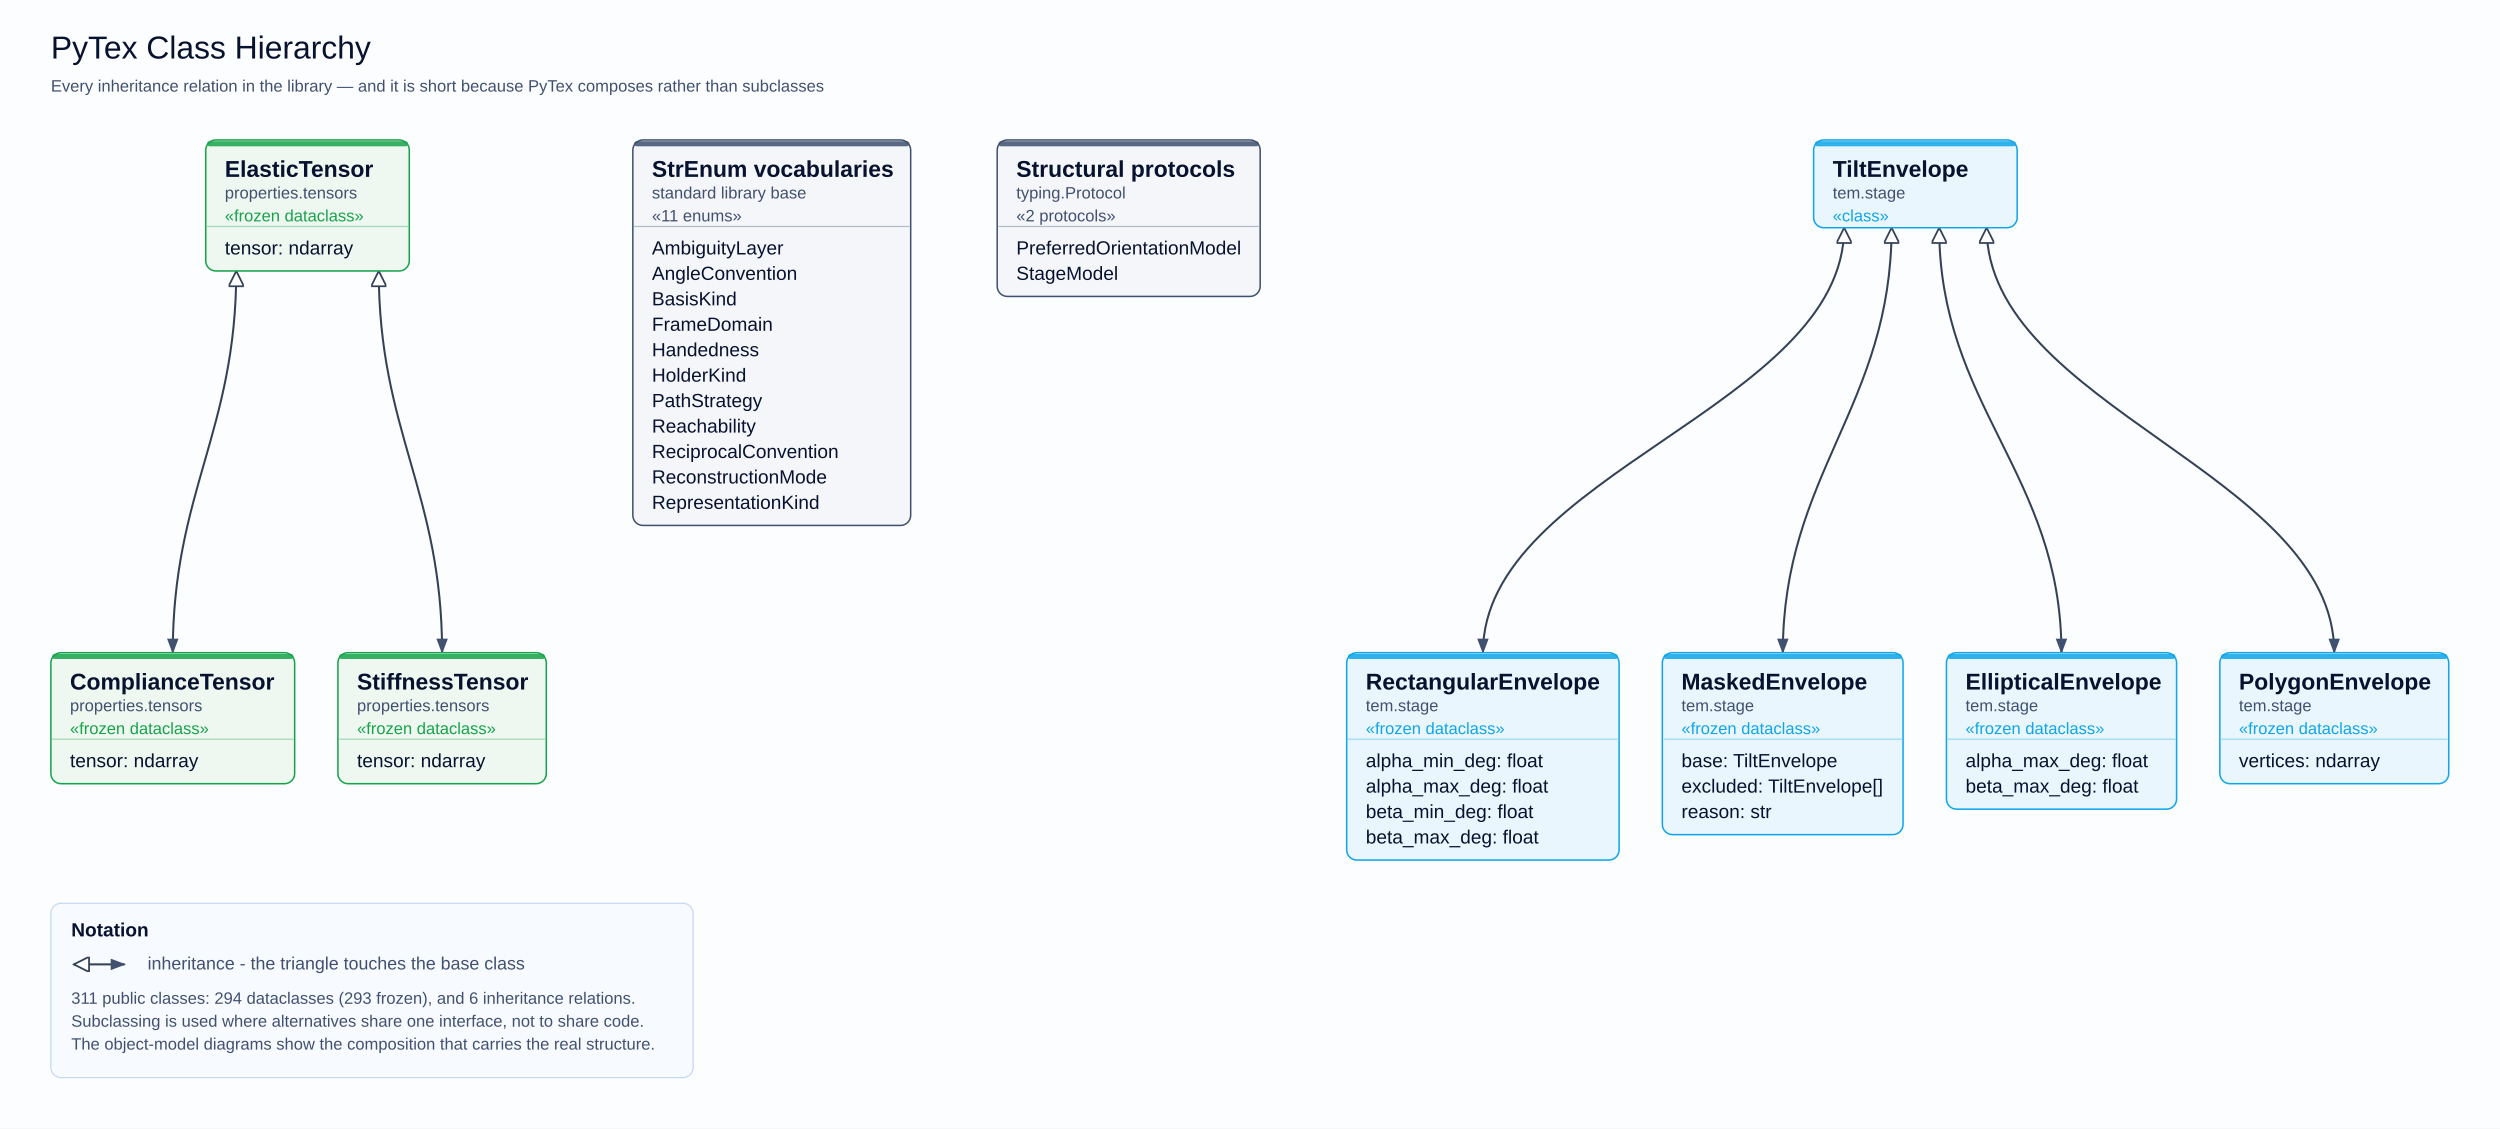
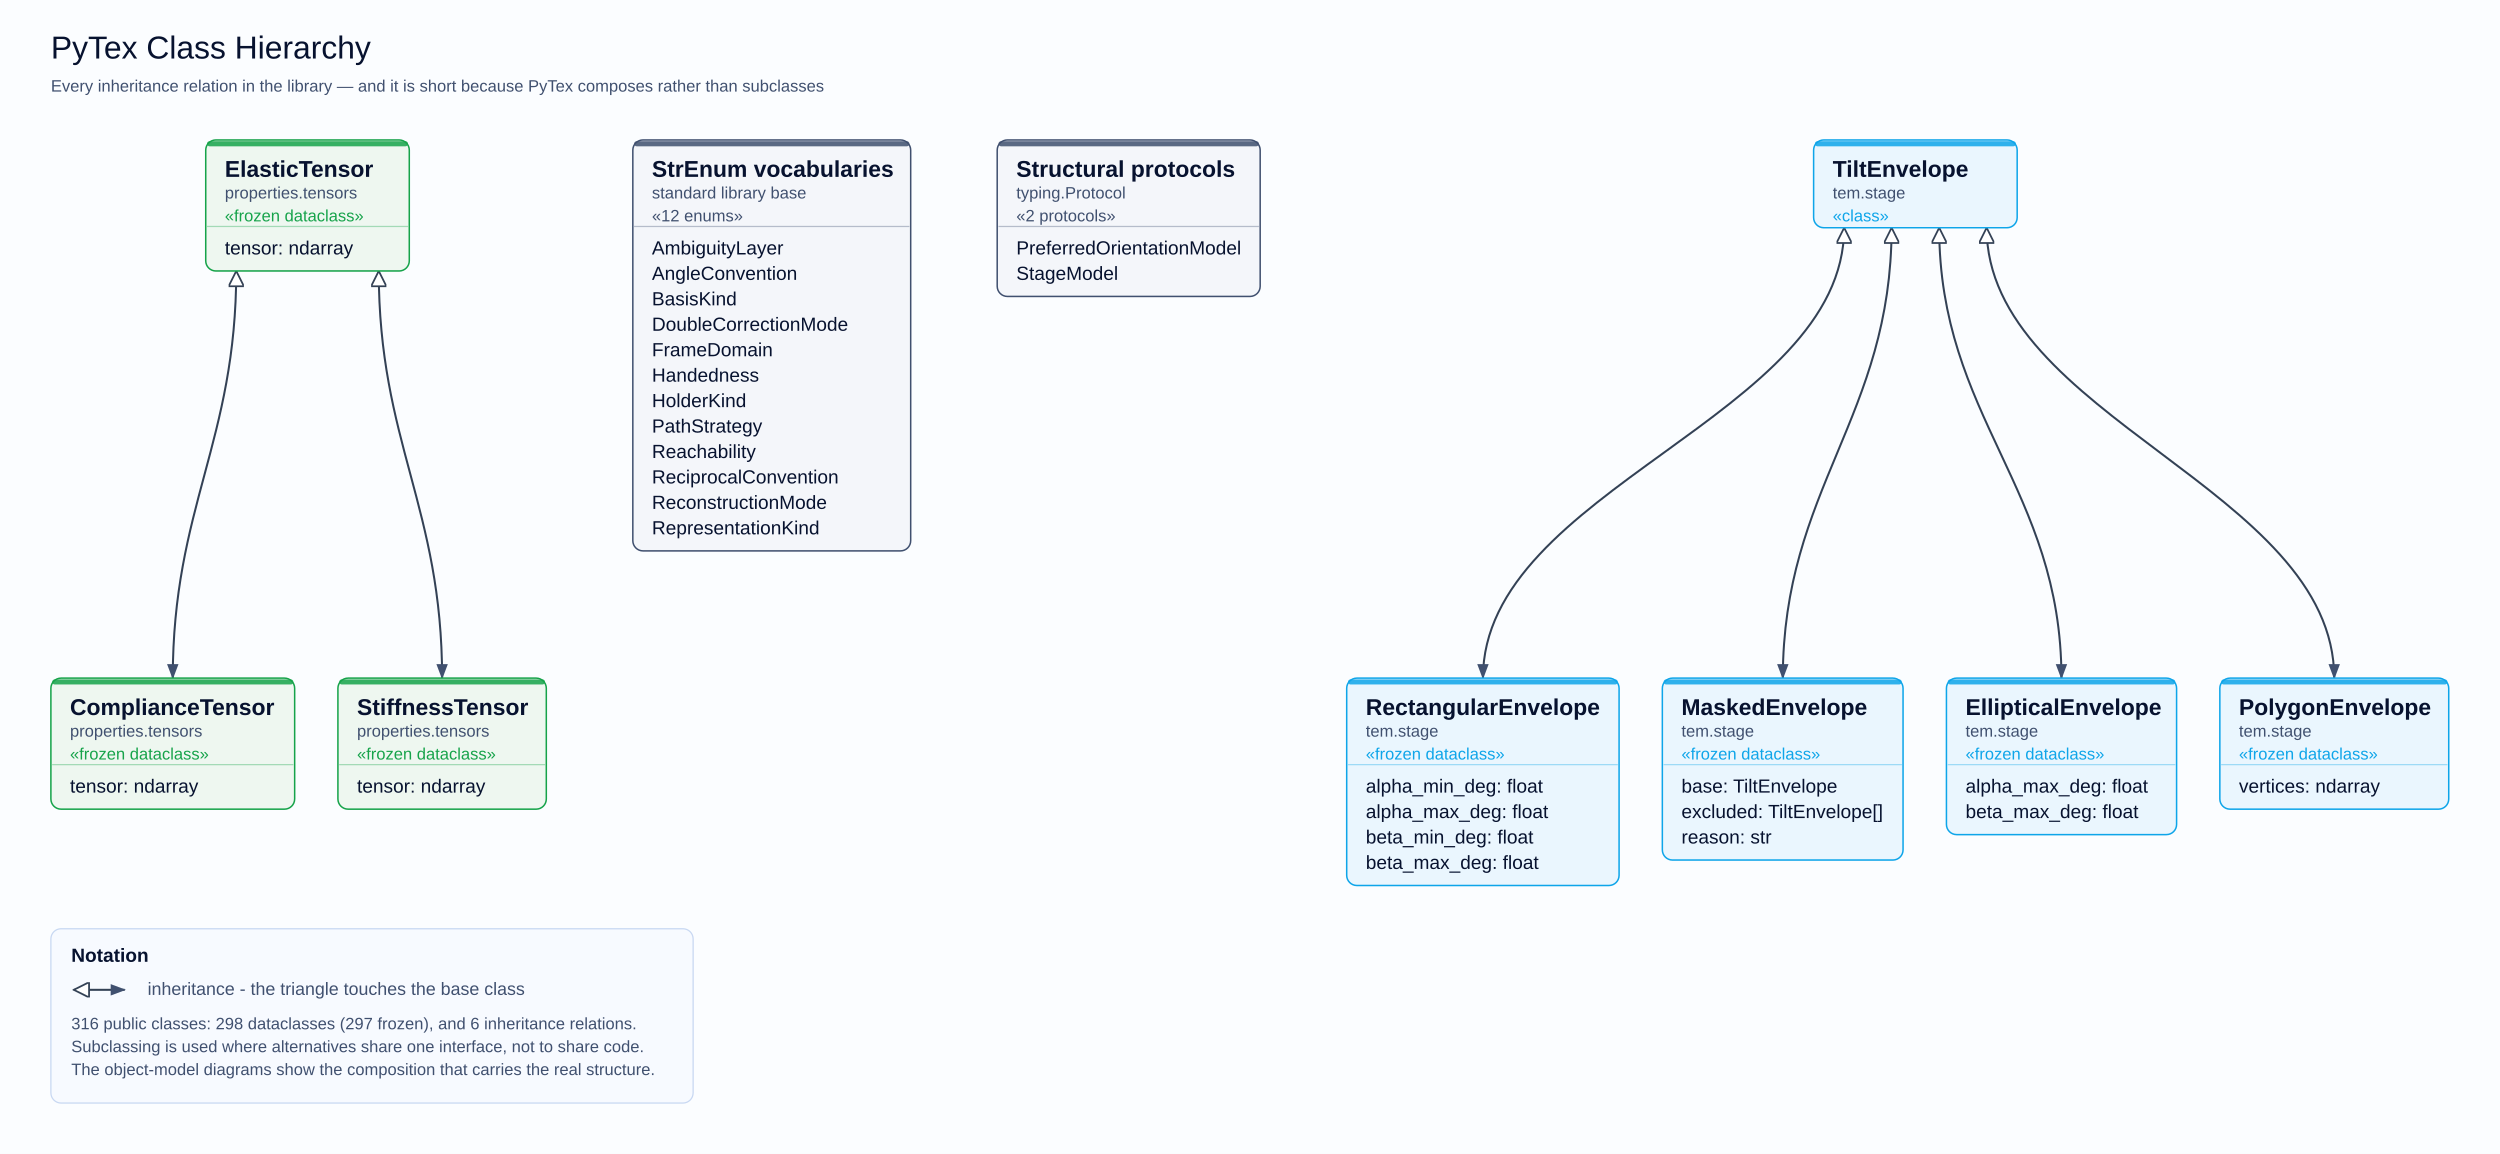
- <svg xmlns="http://www.w3.org/2000/svg" width="1965" height="887" viewBox="0 0 1965 887" role="img">
+ <svg xmlns="http://www.w3.org/2000/svg" width="1965" height="907" viewBox="0 0 1965 907" role="img">
  <defs>
    <marker id="cd-arrow" markerUnits="userSpaceOnUse" markerWidth="12" markerHeight="9" refX="11" refY="4.5" orient="auto">
      <path d="M0,0 L12,4.5 L0,9 z" fill="#40506f" />
    </marker>
    <marker id="cd-triangle" markerUnits="userSpaceOnUse" markerWidth="14" markerHeight="12" refX="1" refY="6" orient="auto">
      <path d="M13,0 L1,6 L13,12 z" fill="#ffffff" stroke="#334155" stroke-width="1.4" />
    </marker>
    <marker id="cd-diamond" markerUnits="userSpaceOnUse" markerWidth="15" markerHeight="10" refX="1" refY="5" orient="auto">
      <path d="M1,5 L8,1 L15,5 L8,9 z" fill="#07122f" />
    </marker>
  </defs>
-   <rect width="1965" height="887" fill="#fbfdff" />
+   <rect width="1965" height="907" fill="#fbfdff" />
  <text x="40.0" y="46.0" font-size="25" font-family="Arial" fill="#07122f" text-anchor="start">PyTex Class Hierarchy</text>
  <text x="40.0" y="72.0" font-size="13" font-family="Arial" fill="#40506f" text-anchor="start">Every inheritance relation in the library — and it is short because PyTex composes rather than subclasses</text>
-   <path d="M185.7,213.0 C185.7,339.0 135.8,387.0 135.8,513.0" fill="none" stroke="#334155" stroke-width="1.6" marker-end="url(#cd-arrow)" marker-start="url(#cd-triangle)" />
-   <path d="M297.7,213.0 C297.7,339.0 347.5,387.0 347.5,513.0" fill="none" stroke="#334155" stroke-width="1.6" marker-end="url(#cd-arrow)" marker-start="url(#cd-triangle)" />
-   <path d="M1524.2,179.0 C1524.2,319.3 1620.3,372.7 1620.3,513.0" fill="none" stroke="#334155" stroke-width="1.6" marker-end="url(#cd-arrow)" marker-start="url(#cd-triangle)" />
-   <path d="M1486.8,179.0 C1486.8,319.3 1401.3,372.7 1401.3,513.0" fill="none" stroke="#334155" stroke-width="1.6" marker-end="url(#cd-arrow)" marker-start="url(#cd-triangle)" />
-   <path d="M1561.5,179.0 C1561.5,319.3 1834.7,372.7 1834.7,513.0" fill="none" stroke="#334155" stroke-width="1.6" marker-end="url(#cd-arrow)" marker-start="url(#cd-triangle)" />
-   <path d="M1449.5,179.0 C1449.5,319.3 1165.6,372.7 1165.6,513.0" fill="none" stroke="#334155" stroke-width="1.6" marker-end="url(#cd-arrow)" marker-start="url(#cd-triangle)" />
-   <rect x="40.0" y="513.0" width="191.6" height="103.0" rx="8" fill="#eef7f0" stroke="#16a34a" stroke-width="1.2" />
-   <rect x="41.0" y="514.0" width="189.6" height="4" rx="2" fill="#16a34a" opacity="0.85" />
-   <text x="55.0" y="542.0" font-size="18" font-family="Arial" fill="#07122f" text-anchor="start" font-weight="bold">ComplianceTensor</text>
-   <text x="55.0" y="559.0" font-size="13" font-family="Arial" fill="#40506f" text-anchor="start">properties.tensors</text>
-   <text x="55.0" y="577.0" font-size="13" font-family="Arial" fill="#16a34a" text-anchor="start">«frozen dataclass»</text>
-   <line x1="41.0" y1="581.0" x2="230.6" y2="581.0" stroke="#16a34a" stroke-width="1" opacity="0.35" />
-   <text x="55.0" y="603.0" font-size="15" font-family="Arial" fill="#07122f" text-anchor="start">tensor: ndarray</text>
+   <path d="M185.7,213.0 C185.7,347.4 135.8,398.6 135.8,533.0" fill="none" stroke="#334155" stroke-width="1.6" marker-end="url(#cd-arrow)" marker-start="url(#cd-triangle)" />
+   <path d="M297.7,213.0 C297.7,347.4 347.5,398.6 347.5,533.0" fill="none" stroke="#334155" stroke-width="1.6" marker-end="url(#cd-arrow)" marker-start="url(#cd-triangle)" />
+   <path d="M1524.2,179.0 C1524.2,327.7 1620.3,384.3 1620.3,533.0" fill="none" stroke="#334155" stroke-width="1.6" marker-end="url(#cd-arrow)" marker-start="url(#cd-triangle)" />
+   <path d="M1486.8,179.0 C1486.8,327.7 1401.3,384.3 1401.3,533.0" fill="none" stroke="#334155" stroke-width="1.6" marker-end="url(#cd-arrow)" marker-start="url(#cd-triangle)" />
+   <path d="M1561.5,179.0 C1561.5,327.7 1834.7,384.3 1834.7,533.0" fill="none" stroke="#334155" stroke-width="1.6" marker-end="url(#cd-arrow)" marker-start="url(#cd-triangle)" />
+   <path d="M1449.5,179.0 C1449.5,327.7 1165.6,384.3 1165.6,533.0" fill="none" stroke="#334155" stroke-width="1.6" marker-end="url(#cd-arrow)" marker-start="url(#cd-triangle)" />
+   <rect x="40.0" y="533.0" width="191.6" height="103.0" rx="8" fill="#eef7f0" stroke="#16a34a" stroke-width="1.2" />
+   <rect x="41.0" y="534.0" width="189.6" height="4" rx="2" fill="#16a34a" opacity="0.85" />
+   <text x="55.0" y="562.0" font-size="18" font-family="Arial" fill="#07122f" text-anchor="start" font-weight="bold">ComplianceTensor</text>
+   <text x="55.0" y="579.0" font-size="13" font-family="Arial" fill="#40506f" text-anchor="start">properties.tensors</text>
+   <text x="55.0" y="597.0" font-size="13" font-family="Arial" fill="#16a34a" text-anchor="start">«frozen dataclass»</text>
+   <line x1="41.0" y1="601.0" x2="230.6" y2="601.0" stroke="#16a34a" stroke-width="1" opacity="0.35" />
+   <text x="55.0" y="623.0" font-size="15" font-family="Arial" fill="#07122f" text-anchor="start">tensor: ndarray</text>
  <rect x="161.7" y="110.0" width="160.0" height="103.0" rx="8" fill="#eef7f0" stroke="#16a34a" stroke-width="1.2" />
  <rect x="162.7" y="111.0" width="158.0" height="4" rx="2" fill="#16a34a" opacity="0.85" />
  <text x="176.7" y="139.0" font-size="18" font-family="Arial" fill="#07122f" text-anchor="start" font-weight="bold">ElasticTensor</text>
  <text x="176.7" y="156.0" font-size="13" font-family="Arial" fill="#40506f" text-anchor="start">properties.tensors</text>
  <text x="176.7" y="174.0" font-size="13" font-family="Arial" fill="#16a34a" text-anchor="start">«frozen dataclass»</text>
  <line x1="162.7" y1="178.0" x2="320.7" y2="178.0" stroke="#16a34a" stroke-width="1" opacity="0.35" />
  <text x="176.7" y="200.0" font-size="15" font-family="Arial" fill="#07122f" text-anchor="start">tensor: ndarray</text>
-   <rect x="265.6" y="513.0" width="163.8" height="103.0" rx="8" fill="#eef7f0" stroke="#16a34a" stroke-width="1.2" />
-   <rect x="266.6" y="514.0" width="161.8" height="4" rx="2" fill="#16a34a" opacity="0.85" />
-   <text x="280.6" y="542.0" font-size="18" font-family="Arial" fill="#07122f" text-anchor="start" font-weight="bold">StiffnessTensor</text>
-   <text x="280.6" y="559.0" font-size="13" font-family="Arial" fill="#40506f" text-anchor="start">properties.tensors</text>
-   <text x="280.6" y="577.0" font-size="13" font-family="Arial" fill="#16a34a" text-anchor="start">«frozen dataclass»</text>
-   <line x1="266.6" y1="581.0" x2="428.4" y2="581.0" stroke="#16a34a" stroke-width="1" opacity="0.35" />
-   <text x="280.6" y="603.0" font-size="15" font-family="Arial" fill="#07122f" text-anchor="start">tensor: ndarray</text>
-   <rect x="1529.9" y="513.0" width="180.9" height="123.0" rx="8" fill="#eaf6fe" stroke="#0ea5e9" stroke-width="1.2" />
-   <rect x="1530.9" y="514.0" width="178.9" height="4" rx="2" fill="#0ea5e9" opacity="0.85" />
-   <text x="1544.9" y="542.0" font-size="18" font-family="Arial" fill="#07122f" text-anchor="start" font-weight="bold">EllipticalEnvelope</text>
-   <text x="1544.9" y="559.0" font-size="13" font-family="Arial" fill="#40506f" text-anchor="start">tem.stage</text>
-   <text x="1544.9" y="577.0" font-size="13" font-family="Arial" fill="#0ea5e9" text-anchor="start">«frozen dataclass»</text>
-   <line x1="1530.9" y1="581.0" x2="1709.8" y2="581.0" stroke="#0ea5e9" stroke-width="1" opacity="0.35" />
-   <text x="1544.9" y="603.0" font-size="15" font-family="Arial" fill="#07122f" text-anchor="start">alpha_max_deg: float</text>
-   <text x="1544.9" y="623.0" font-size="15" font-family="Arial" fill="#07122f" text-anchor="start">beta_max_deg: float</text>
-   <rect x="1306.6" y="513.0" width="189.2" height="143.0" rx="8" fill="#eaf6fe" stroke="#0ea5e9" stroke-width="1.2" />
-   <rect x="1307.6" y="514.0" width="187.2" height="4" rx="2" fill="#0ea5e9" opacity="0.85" />
-   <text x="1321.6" y="542.0" font-size="18" font-family="Arial" fill="#07122f" text-anchor="start" font-weight="bold">MaskedEnvelope</text>
-   <text x="1321.6" y="559.0" font-size="13" font-family="Arial" fill="#40506f" text-anchor="start">tem.stage</text>
-   <text x="1321.6" y="577.0" font-size="13" font-family="Arial" fill="#0ea5e9" text-anchor="start">«frozen dataclass»</text>
-   <line x1="1307.6" y1="581.0" x2="1494.9" y2="581.0" stroke="#0ea5e9" stroke-width="1" opacity="0.35" />
-   <text x="1321.6" y="603.0" font-size="15" font-family="Arial" fill="#07122f" text-anchor="start">base: TiltEnvelope</text>
-   <text x="1321.6" y="623.0" font-size="15" font-family="Arial" fill="#07122f" text-anchor="start">excluded: TiltEnvelope[]</text>
-   <text x="1321.6" y="643.0" font-size="15" font-family="Arial" fill="#07122f" text-anchor="start">reason: str</text>
-   <rect x="1744.8" y="513.0" width="179.9" height="103.0" rx="8" fill="#eaf6fe" stroke="#0ea5e9" stroke-width="1.2" />
-   <rect x="1745.8" y="514.0" width="177.9" height="4" rx="2" fill="#0ea5e9" opacity="0.85" />
-   <text x="1759.8" y="542.0" font-size="18" font-family="Arial" fill="#07122f" text-anchor="start" font-weight="bold">PolygonEnvelope</text>
-   <text x="1759.8" y="559.0" font-size="13" font-family="Arial" fill="#40506f" text-anchor="start">tem.stage</text>
-   <text x="1759.8" y="577.0" font-size="13" font-family="Arial" fill="#0ea5e9" text-anchor="start">«frozen dataclass»</text>
-   <line x1="1745.8" y1="581.0" x2="1923.7" y2="581.0" stroke="#0ea5e9" stroke-width="1" opacity="0.35" />
-   <text x="1759.8" y="603.0" font-size="15" font-family="Arial" fill="#07122f" text-anchor="start">vertices: ndarray</text>
-   <rect x="1058.5" y="513.0" width="214.1" height="163.0" rx="8" fill="#eaf6fe" stroke="#0ea5e9" stroke-width="1.2" />
-   <rect x="1059.5" y="514.0" width="212.1" height="4" rx="2" fill="#0ea5e9" opacity="0.85" />
-   <text x="1073.5" y="542.0" font-size="18" font-family="Arial" fill="#07122f" text-anchor="start" font-weight="bold">RectangularEnvelope</text>
-   <text x="1073.5" y="559.0" font-size="13" font-family="Arial" fill="#40506f" text-anchor="start">tem.stage</text>
-   <text x="1073.5" y="577.0" font-size="13" font-family="Arial" fill="#0ea5e9" text-anchor="start">«frozen dataclass»</text>
-   <line x1="1059.5" y1="581.0" x2="1271.6" y2="581.0" stroke="#0ea5e9" stroke-width="1" opacity="0.35" />
-   <text x="1073.5" y="603.0" font-size="15" font-family="Arial" fill="#07122f" text-anchor="start">alpha_min_deg: float</text>
-   <text x="1073.5" y="623.0" font-size="15" font-family="Arial" fill="#07122f" text-anchor="start">alpha_max_deg: float</text>
-   <text x="1073.5" y="643.0" font-size="15" font-family="Arial" fill="#07122f" text-anchor="start">beta_min_deg: float</text>
-   <text x="1073.5" y="663.0" font-size="15" font-family="Arial" fill="#07122f" text-anchor="start">beta_max_deg: float</text>
+   <rect x="265.6" y="533.0" width="163.8" height="103.0" rx="8" fill="#eef7f0" stroke="#16a34a" stroke-width="1.2" />
+   <rect x="266.6" y="534.0" width="161.8" height="4" rx="2" fill="#16a34a" opacity="0.85" />
+   <text x="280.6" y="562.0" font-size="18" font-family="Arial" fill="#07122f" text-anchor="start" font-weight="bold">StiffnessTensor</text>
+   <text x="280.6" y="579.0" font-size="13" font-family="Arial" fill="#40506f" text-anchor="start">properties.tensors</text>
+   <text x="280.6" y="597.0" font-size="13" font-family="Arial" fill="#16a34a" text-anchor="start">«frozen dataclass»</text>
+   <line x1="266.6" y1="601.0" x2="428.4" y2="601.0" stroke="#16a34a" stroke-width="1" opacity="0.35" />
+   <text x="280.6" y="623.0" font-size="15" font-family="Arial" fill="#07122f" text-anchor="start">tensor: ndarray</text>
+   <rect x="1529.9" y="533.0" width="180.9" height="123.0" rx="8" fill="#eaf6fe" stroke="#0ea5e9" stroke-width="1.2" />
+   <rect x="1530.9" y="534.0" width="178.9" height="4" rx="2" fill="#0ea5e9" opacity="0.85" />
+   <text x="1544.9" y="562.0" font-size="18" font-family="Arial" fill="#07122f" text-anchor="start" font-weight="bold">EllipticalEnvelope</text>
+   <text x="1544.9" y="579.0" font-size="13" font-family="Arial" fill="#40506f" text-anchor="start">tem.stage</text>
+   <text x="1544.9" y="597.0" font-size="13" font-family="Arial" fill="#0ea5e9" text-anchor="start">«frozen dataclass»</text>
+   <line x1="1530.9" y1="601.0" x2="1709.8" y2="601.0" stroke="#0ea5e9" stroke-width="1" opacity="0.35" />
+   <text x="1544.9" y="623.0" font-size="15" font-family="Arial" fill="#07122f" text-anchor="start">alpha_max_deg: float</text>
+   <text x="1544.9" y="643.0" font-size="15" font-family="Arial" fill="#07122f" text-anchor="start">beta_max_deg: float</text>
+   <rect x="1306.6" y="533.0" width="189.2" height="143.0" rx="8" fill="#eaf6fe" stroke="#0ea5e9" stroke-width="1.2" />
+   <rect x="1307.6" y="534.0" width="187.2" height="4" rx="2" fill="#0ea5e9" opacity="0.85" />
+   <text x="1321.6" y="562.0" font-size="18" font-family="Arial" fill="#07122f" text-anchor="start" font-weight="bold">MaskedEnvelope</text>
+   <text x="1321.6" y="579.0" font-size="13" font-family="Arial" fill="#40506f" text-anchor="start">tem.stage</text>
+   <text x="1321.6" y="597.0" font-size="13" font-family="Arial" fill="#0ea5e9" text-anchor="start">«frozen dataclass»</text>
+   <line x1="1307.6" y1="601.0" x2="1494.9" y2="601.0" stroke="#0ea5e9" stroke-width="1" opacity="0.35" />
+   <text x="1321.6" y="623.0" font-size="15" font-family="Arial" fill="#07122f" text-anchor="start">base: TiltEnvelope</text>
+   <text x="1321.6" y="643.0" font-size="15" font-family="Arial" fill="#07122f" text-anchor="start">excluded: TiltEnvelope[]</text>
+   <text x="1321.6" y="663.0" font-size="15" font-family="Arial" fill="#07122f" text-anchor="start">reason: str</text>
+   <rect x="1744.8" y="533.0" width="179.9" height="103.0" rx="8" fill="#eaf6fe" stroke="#0ea5e9" stroke-width="1.2" />
+   <rect x="1745.8" y="534.0" width="177.9" height="4" rx="2" fill="#0ea5e9" opacity="0.85" />
+   <text x="1759.8" y="562.0" font-size="18" font-family="Arial" fill="#07122f" text-anchor="start" font-weight="bold">PolygonEnvelope</text>
+   <text x="1759.8" y="579.0" font-size="13" font-family="Arial" fill="#40506f" text-anchor="start">tem.stage</text>
+   <text x="1759.8" y="597.0" font-size="13" font-family="Arial" fill="#0ea5e9" text-anchor="start">«frozen dataclass»</text>
+   <line x1="1745.8" y1="601.0" x2="1923.7" y2="601.0" stroke="#0ea5e9" stroke-width="1" opacity="0.35" />
+   <text x="1759.8" y="623.0" font-size="15" font-family="Arial" fill="#07122f" text-anchor="start">vertices: ndarray</text>
+   <rect x="1058.5" y="533.0" width="214.1" height="163.0" rx="8" fill="#eaf6fe" stroke="#0ea5e9" stroke-width="1.2" />
+   <rect x="1059.5" y="534.0" width="212.1" height="4" rx="2" fill="#0ea5e9" opacity="0.85" />
+   <text x="1073.5" y="562.0" font-size="18" font-family="Arial" fill="#07122f" text-anchor="start" font-weight="bold">RectangularEnvelope</text>
+   <text x="1073.5" y="579.0" font-size="13" font-family="Arial" fill="#40506f" text-anchor="start">tem.stage</text>
+   <text x="1073.5" y="597.0" font-size="13" font-family="Arial" fill="#0ea5e9" text-anchor="start">«frozen dataclass»</text>
+   <line x1="1059.5" y1="601.0" x2="1271.6" y2="601.0" stroke="#0ea5e9" stroke-width="1" opacity="0.35" />
+   <text x="1073.5" y="623.0" font-size="15" font-family="Arial" fill="#07122f" text-anchor="start">alpha_min_deg: float</text>
+   <text x="1073.5" y="643.0" font-size="15" font-family="Arial" fill="#07122f" text-anchor="start">alpha_max_deg: float</text>
+   <text x="1073.5" y="663.0" font-size="15" font-family="Arial" fill="#07122f" text-anchor="start">beta_min_deg: float</text>
+   <text x="1073.5" y="683.0" font-size="15" font-family="Arial" fill="#07122f" text-anchor="start">beta_max_deg: float</text>
  <rect x="1425.5" y="110.0" width="160.0" height="69.0" rx="8" fill="#eaf6fe" stroke="#0ea5e9" stroke-width="1.2" />
  <rect x="1426.5" y="111.0" width="158.0" height="4" rx="2" fill="#0ea5e9" opacity="0.85" />
  <text x="1440.5" y="139.0" font-size="18" font-family="Arial" fill="#07122f" text-anchor="start" font-weight="bold">TiltEnvelope</text>
  <text x="1440.5" y="156.0" font-size="13" font-family="Arial" fill="#40506f" text-anchor="start">tem.stage</text>
  <text x="1440.5" y="174.0" font-size="13" font-family="Arial" fill="#0ea5e9" text-anchor="start">«class»</text>
-   <rect x="497.4" y="110.0" width="218.4" height="303.0" rx="8" fill="#f4f6fa" stroke="#40506f" stroke-width="1.2" />
+   <rect x="497.4" y="110.0" width="218.4" height="323.0" rx="8" fill="#f4f6fa" stroke="#40506f" stroke-width="1.2" />
  <rect x="498.4" y="111.0" width="216.4" height="4" rx="2" fill="#40506f" opacity="0.85" />
  <text x="512.4" y="139.0" font-size="18" font-family="Arial" fill="#07122f" text-anchor="start" font-weight="bold">StrEnum vocabularies</text>
  <text x="512.4" y="156.0" font-size="13" font-family="Arial" fill="#40506f" text-anchor="start">standard library base</text>
-   <text x="512.4" y="174.0" font-size="13" font-family="Arial" fill="#40506f" text-anchor="start">«11 enums»</text>
+   <text x="512.4" y="174.0" font-size="13" font-family="Arial" fill="#40506f" text-anchor="start">«12 enums»</text>
  <line x1="498.4" y1="178.0" x2="714.8" y2="178.0" stroke="#40506f" stroke-width="1" opacity="0.35" />
  <text x="512.4" y="200.0" font-size="15" font-family="Arial" fill="#07122f" text-anchor="start">AmbiguityLayer</text>
  <text x="512.4" y="220.0" font-size="15" font-family="Arial" fill="#07122f" text-anchor="start">AngleConvention</text>
  <text x="512.4" y="240.0" font-size="15" font-family="Arial" fill="#07122f" text-anchor="start">BasisKind</text>
-   <text x="512.4" y="260.0" font-size="15" font-family="Arial" fill="#07122f" text-anchor="start">FrameDomain</text>
-   <text x="512.4" y="280.0" font-size="15" font-family="Arial" fill="#07122f" text-anchor="start">Handedness</text>
-   <text x="512.4" y="300.0" font-size="15" font-family="Arial" fill="#07122f" text-anchor="start">HolderKind</text>
-   <text x="512.4" y="320.0" font-size="15" font-family="Arial" fill="#07122f" text-anchor="start">PathStrategy</text>
-   <text x="512.4" y="340.0" font-size="15" font-family="Arial" fill="#07122f" text-anchor="start">Reachability</text>
-   <text x="512.4" y="360.0" font-size="15" font-family="Arial" fill="#07122f" text-anchor="start">ReciprocalConvention</text>
-   <text x="512.4" y="380.0" font-size="15" font-family="Arial" fill="#07122f" text-anchor="start">ReconstructionMode</text>
-   <text x="512.4" y="400.0" font-size="15" font-family="Arial" fill="#07122f" text-anchor="start">RepresentationKind</text>
+   <text x="512.4" y="260.0" font-size="15" font-family="Arial" fill="#07122f" text-anchor="start">DoubleCorrectionMode</text>
+   <text x="512.4" y="280.0" font-size="15" font-family="Arial" fill="#07122f" text-anchor="start">FrameDomain</text>
+   <text x="512.4" y="300.0" font-size="15" font-family="Arial" fill="#07122f" text-anchor="start">Handedness</text>
+   <text x="512.4" y="320.0" font-size="15" font-family="Arial" fill="#07122f" text-anchor="start">HolderKind</text>
+   <text x="512.4" y="340.0" font-size="15" font-family="Arial" fill="#07122f" text-anchor="start">PathStrategy</text>
+   <text x="512.4" y="360.0" font-size="15" font-family="Arial" fill="#07122f" text-anchor="start">Reachability</text>
+   <text x="512.4" y="380.0" font-size="15" font-family="Arial" fill="#07122f" text-anchor="start">ReciprocalConvention</text>
+   <text x="512.4" y="400.0" font-size="15" font-family="Arial" fill="#07122f" text-anchor="start">ReconstructionMode</text>
+   <text x="512.4" y="420.0" font-size="15" font-family="Arial" fill="#07122f" text-anchor="start">RepresentationKind</text>
  <rect x="783.8" y="110.0" width="206.7" height="123.0" rx="8" fill="#f4f6fa" stroke="#40506f" stroke-width="1.2" />
  <rect x="784.8" y="111.0" width="204.7" height="4" rx="2" fill="#40506f" opacity="0.85" />
  <text x="798.8" y="139.0" font-size="18" font-family="Arial" fill="#07122f" text-anchor="start" font-weight="bold">Structural protocols</text>
  <text x="798.8" y="156.0" font-size="13" font-family="Arial" fill="#40506f" text-anchor="start">typing.Protocol</text>
  <text x="798.8" y="174.0" font-size="13" font-family="Arial" fill="#40506f" text-anchor="start">«2 protocols»</text>
  <line x1="784.8" y1="178.0" x2="989.5" y2="178.0" stroke="#40506f" stroke-width="1" opacity="0.35" />
  <text x="798.8" y="200.0" font-size="15" font-family="Arial" fill="#07122f" text-anchor="start">PreferredOrientationModel</text>
  <text x="798.8" y="220.0" font-size="15" font-family="Arial" fill="#07122f" text-anchor="start">StageModel</text>
-   <rect x="40.0" y="710.0" width="504.8" height="137.0" rx="8" fill="#f7faff" stroke="#c8d8f2" stroke-width="1.0" />
-   <text x="56.0" y="736.0" font-size="15" font-family="Arial" fill="#07122f" text-anchor="start" font-weight="bold">Notation</text>
-   <line x1="58.0" y1="758.0" x2="98.0" y2="758.0" stroke="#334155" stroke-width="1.6" marker-end="url(#cd-arrow)" marker-start="url(#cd-triangle)" />
-   <text x="116.0" y="762.0" font-size="14" font-family="Arial" fill="#40506f" text-anchor="start">inheritance - the triangle touches the base class</text>
-   <text x="56.0" y="789.0" font-size="13" font-family="Arial" fill="#40506f" text-anchor="start">311 public classes: 294 dataclasses (293 frozen), and 6 inheritance relations.</text>
-   <text x="56.0" y="807.0" font-size="13" font-family="Arial" fill="#40506f" text-anchor="start">Subclassing is used where alternatives share one interface, not to share code.</text>
-   <text x="56.0" y="825.0" font-size="13" font-family="Arial" fill="#40506f" text-anchor="start">The object-model diagrams show the composition that carries the real structure.</text>
+   <rect x="40.0" y="730.0" width="504.8" height="137.0" rx="8" fill="#f7faff" stroke="#c8d8f2" stroke-width="1.0" />
+   <text x="56.0" y="756.0" font-size="15" font-family="Arial" fill="#07122f" text-anchor="start" font-weight="bold">Notation</text>
+   <line x1="58.0" y1="778.0" x2="98.0" y2="778.0" stroke="#334155" stroke-width="1.6" marker-end="url(#cd-arrow)" marker-start="url(#cd-triangle)" />
+   <text x="116.0" y="782.0" font-size="14" font-family="Arial" fill="#40506f" text-anchor="start">inheritance - the triangle touches the base class</text>
+   <text x="56.0" y="809.0" font-size="13" font-family="Arial" fill="#40506f" text-anchor="start">316 public classes: 298 dataclasses (297 frozen), and 6 inheritance relations.</text>
+   <text x="56.0" y="827.0" font-size="13" font-family="Arial" fill="#40506f" text-anchor="start">Subclassing is used where alternatives share one interface, not to share code.</text>
+   <text x="56.0" y="845.0" font-size="13" font-family="Arial" fill="#40506f" text-anchor="start">The object-model diagrams show the composition that carries the real structure.</text>
</svg>
